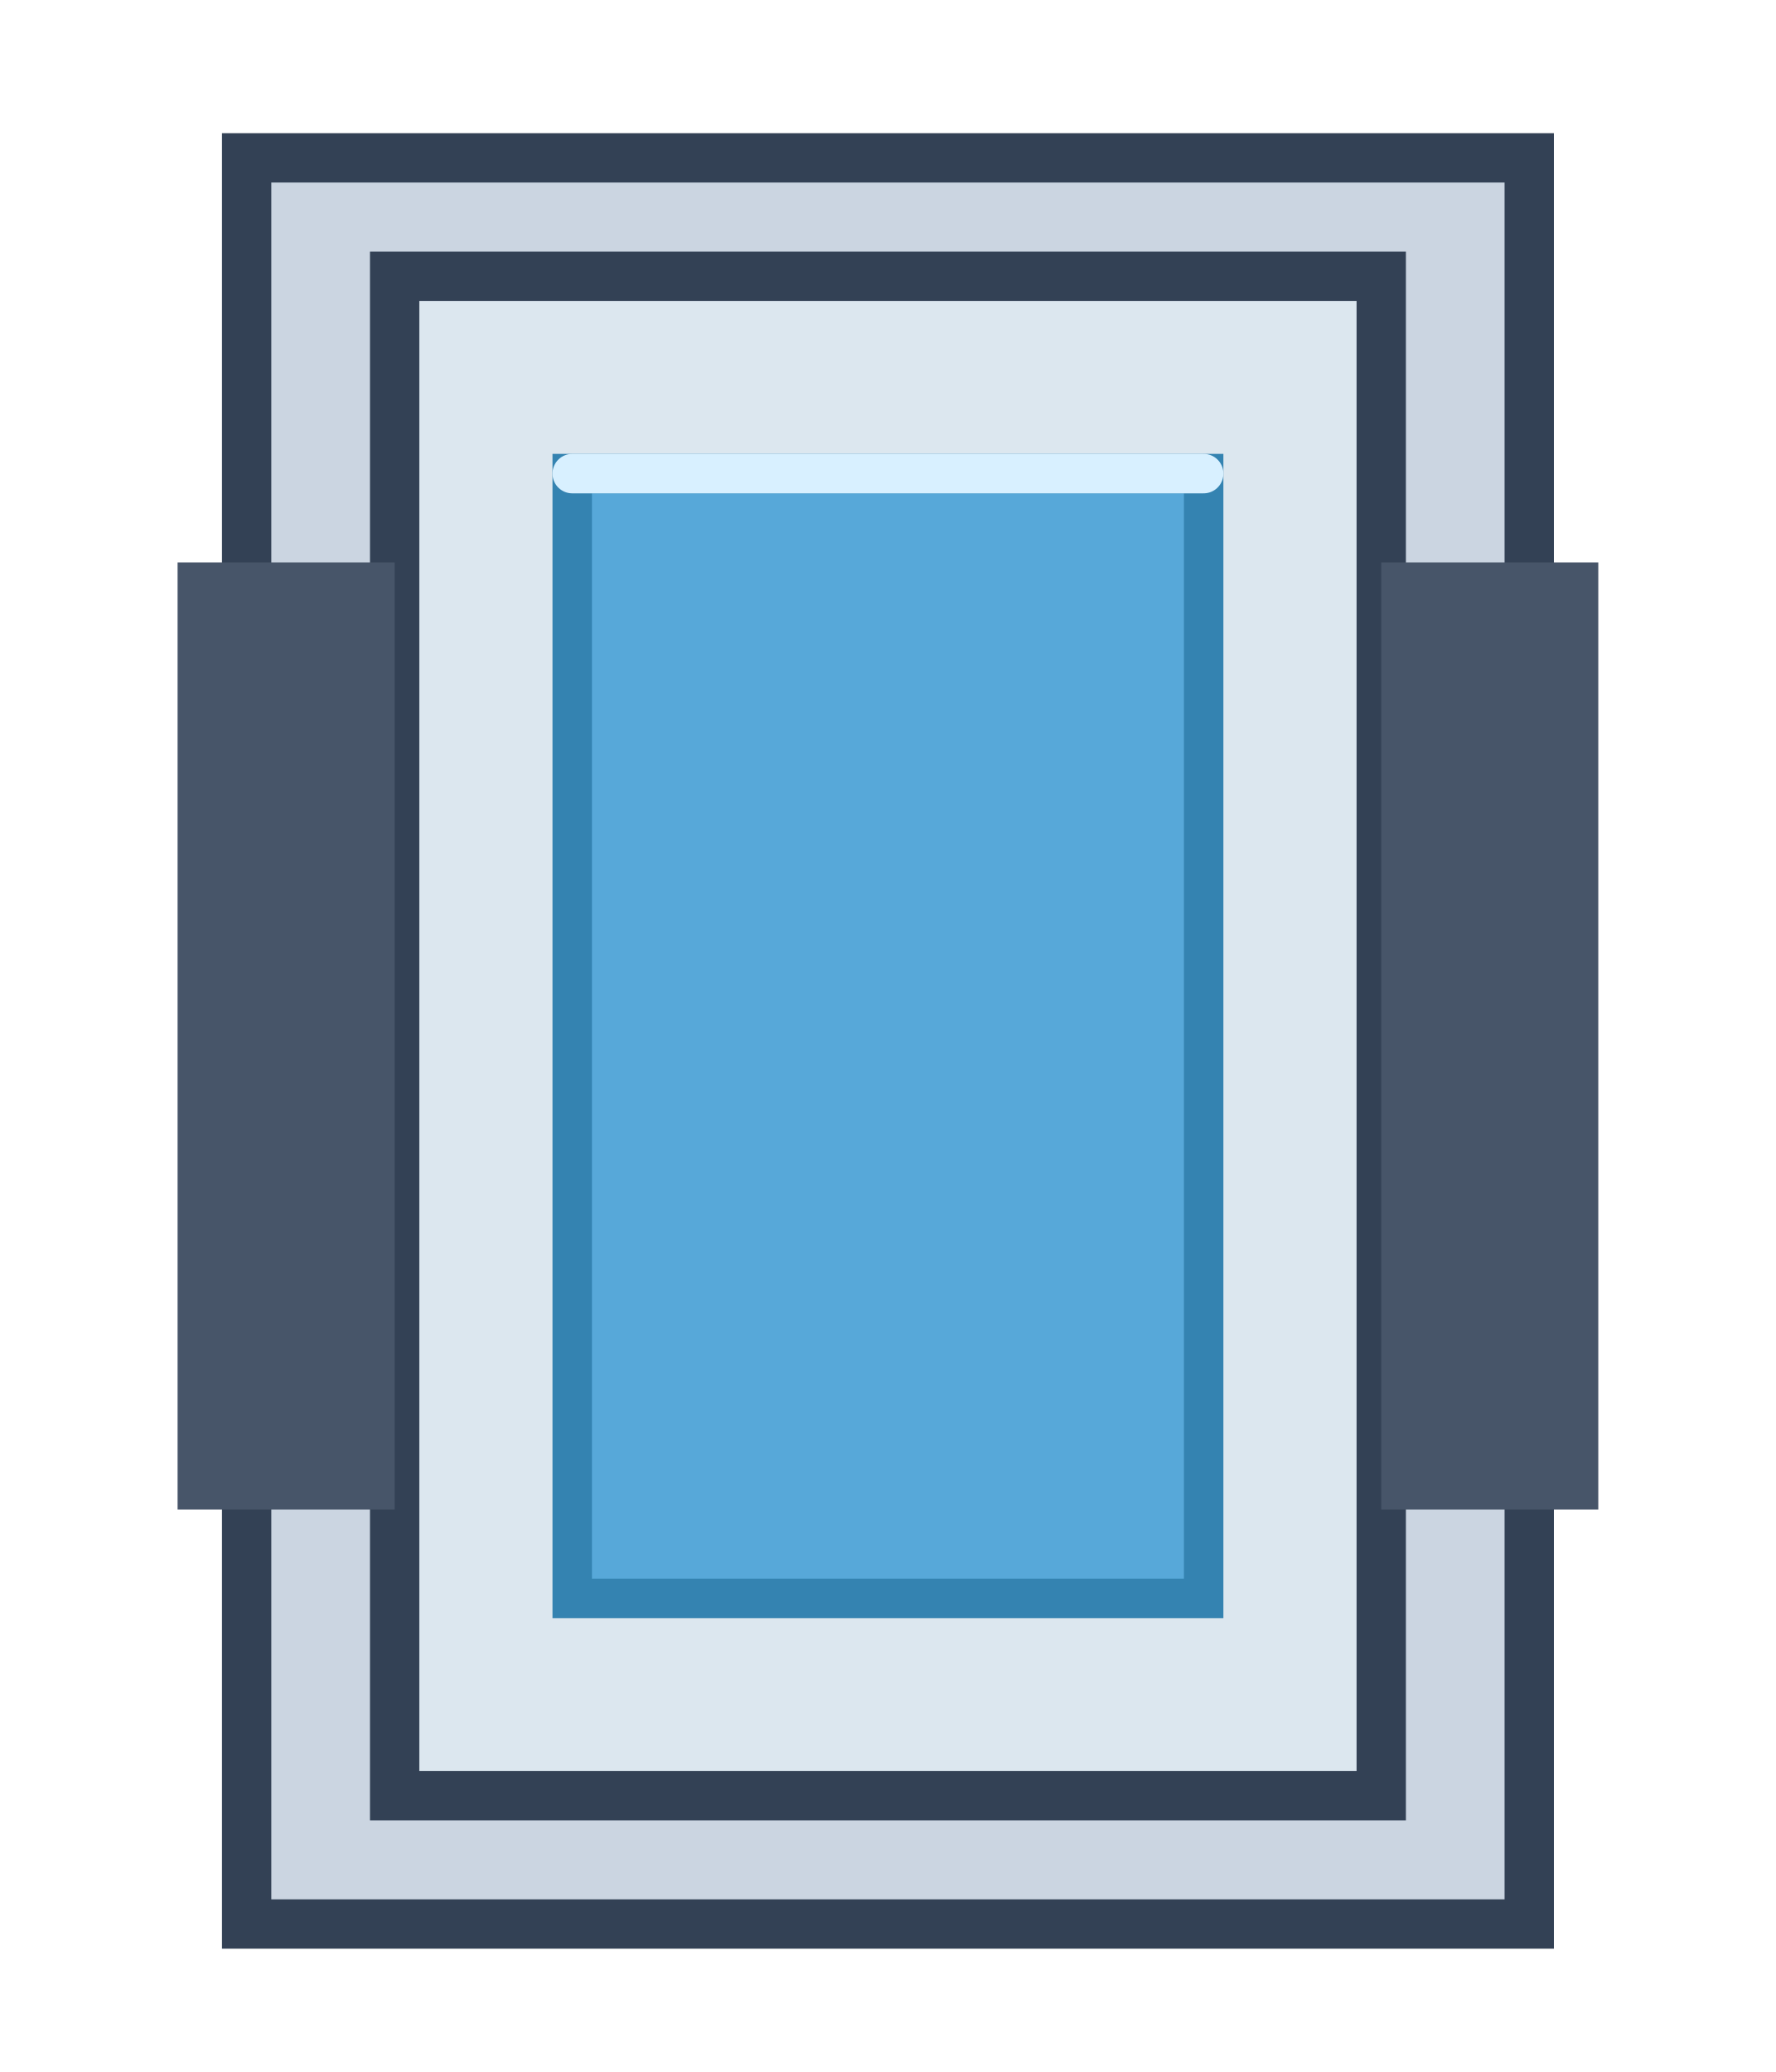
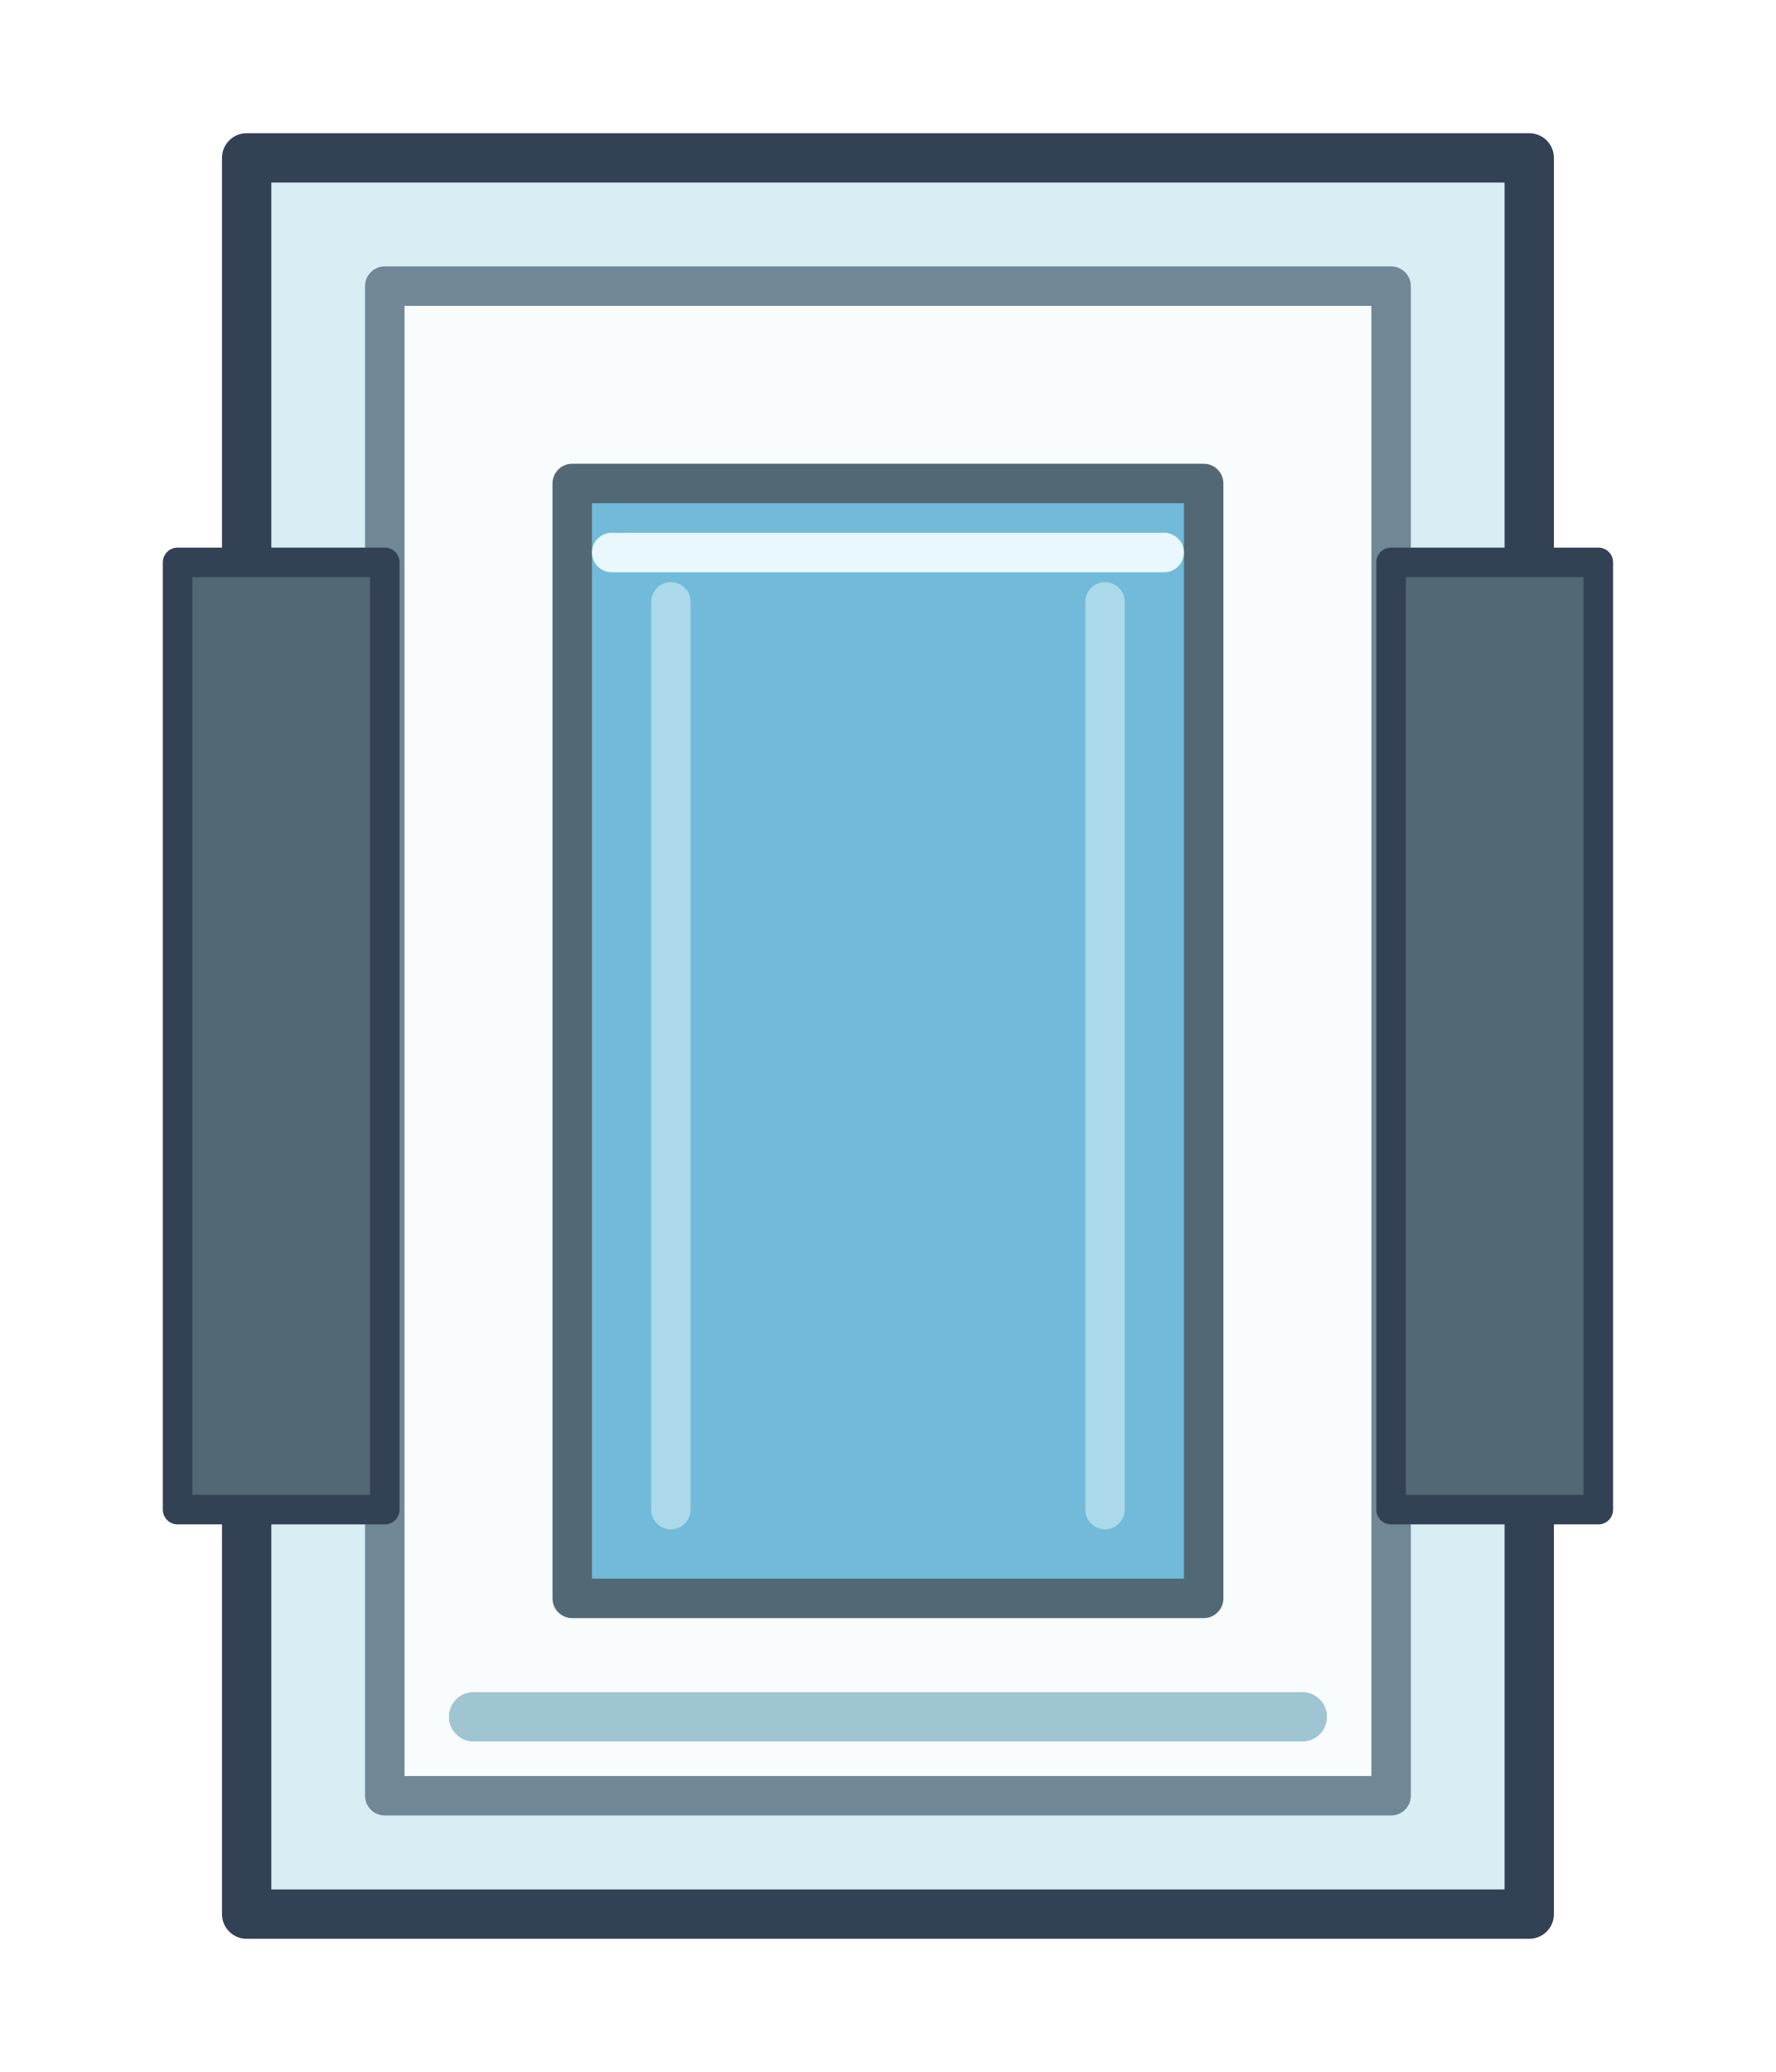
<svg xmlns="http://www.w3.org/2000/svg" viewBox="0 0 180 210">
-   <path d="M25 16h130v179H25z" fill="#cbd5e1" stroke="#334155" stroke-width="5" />
-   <path d="M40 28h100v154H40z" fill="#dce7ef" stroke="#334155" stroke-width="5" />
-   <path d="M58 48h64v114H58z" fill="#57a8d9" stroke="#3483b1" stroke-width="4" />
-   <path d="M58 48h64" fill="none" stroke="#d8f0ff" stroke-width="4" stroke-linecap="round" />
-   <path d="M18 57h22v96H18zM140 57h22v96h-22z" fill="#475569" />
+   <path d="M25 16h130v178H25z" fill="#d8eef4" stroke="#334155" stroke-width="5" stroke-linejoin="round" />
+   <path d="M39 29h102v153H39z" fill="#f8fcfd" stroke="#708895" stroke-width="4" stroke-linejoin="round" />
+   <path d="M58 49h64v113H58z" fill="#71bad9" stroke="#526875" stroke-width="4" stroke-linejoin="round" />
+   <path d="M62 56h56" fill="none" stroke="#e8f8fc" stroke-width="4" stroke-linecap="round" />
+   <path d="M68 61v92M112 61v92" fill="none" stroke="#b9e1ed" stroke-width="4" stroke-linecap="round" opacity=".8" />
+   <path d="M18 57h21v96H18zM141 57h21v96h-21z" fill="#526875" stroke="#334155" stroke-width="3" stroke-linejoin="round" />
+   <path d="M48 174h84" fill="none" stroke="#9fc4d2" stroke-width="5" stroke-linecap="round" />
</svg>
